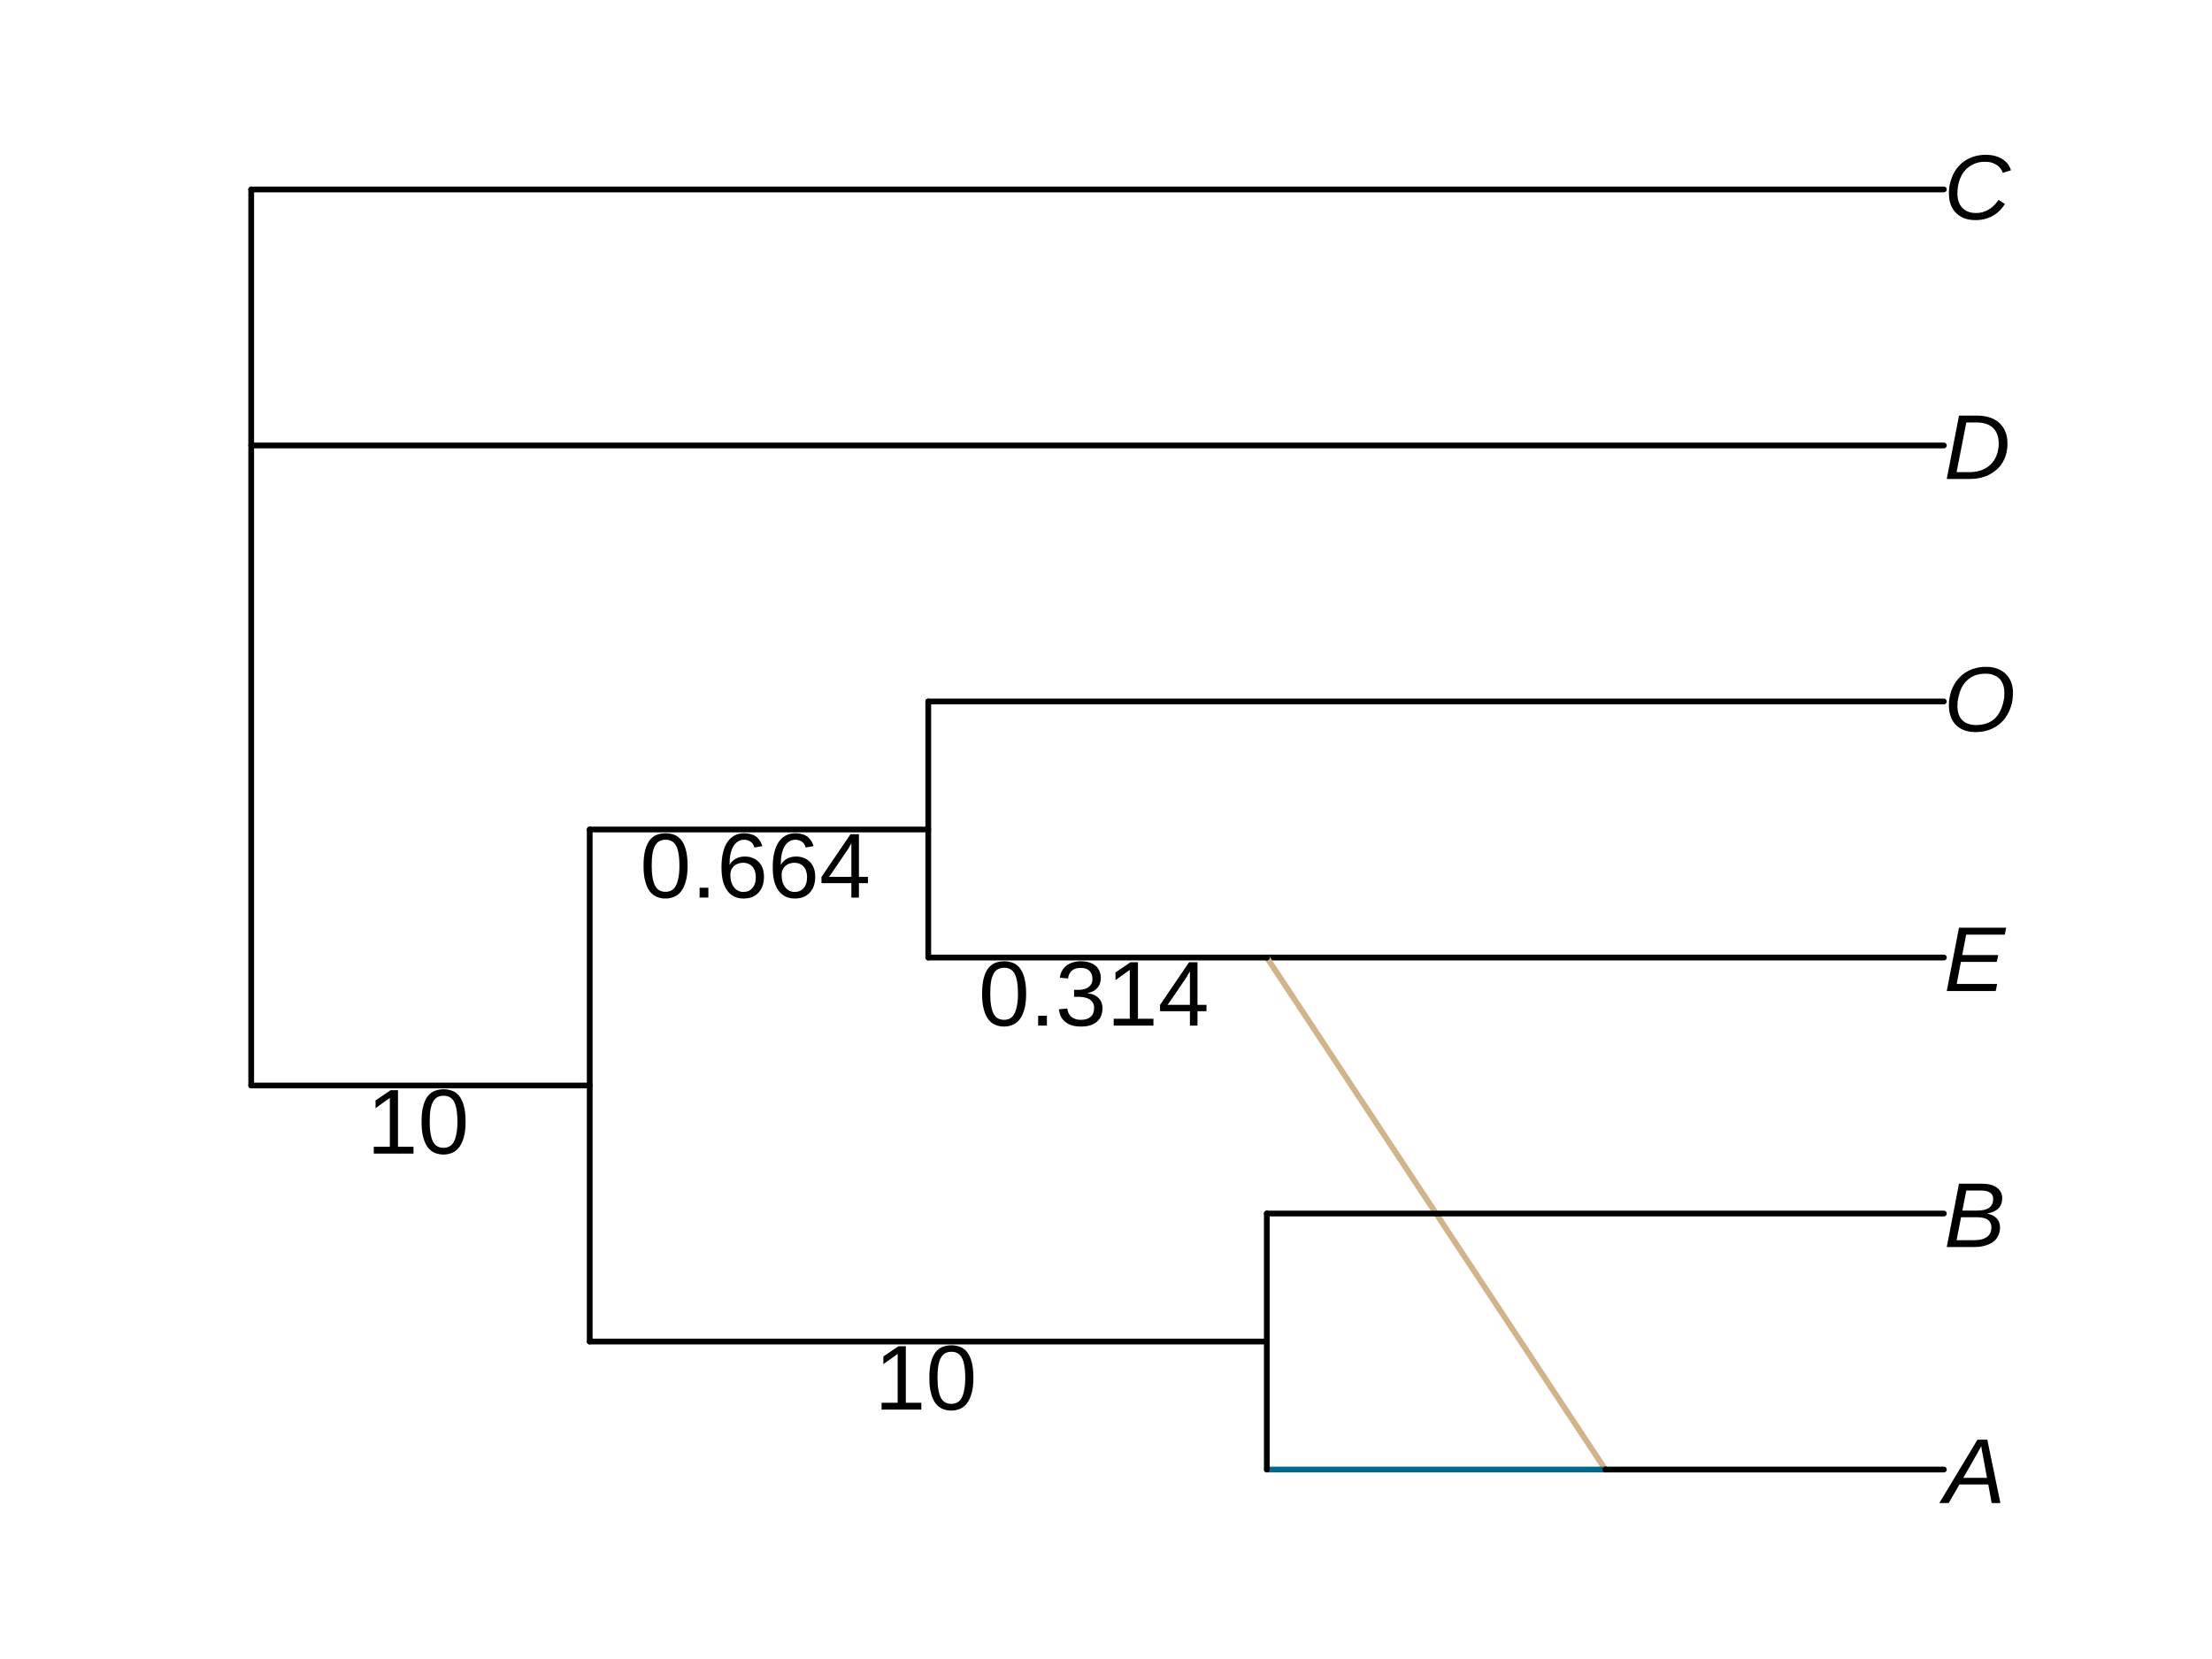
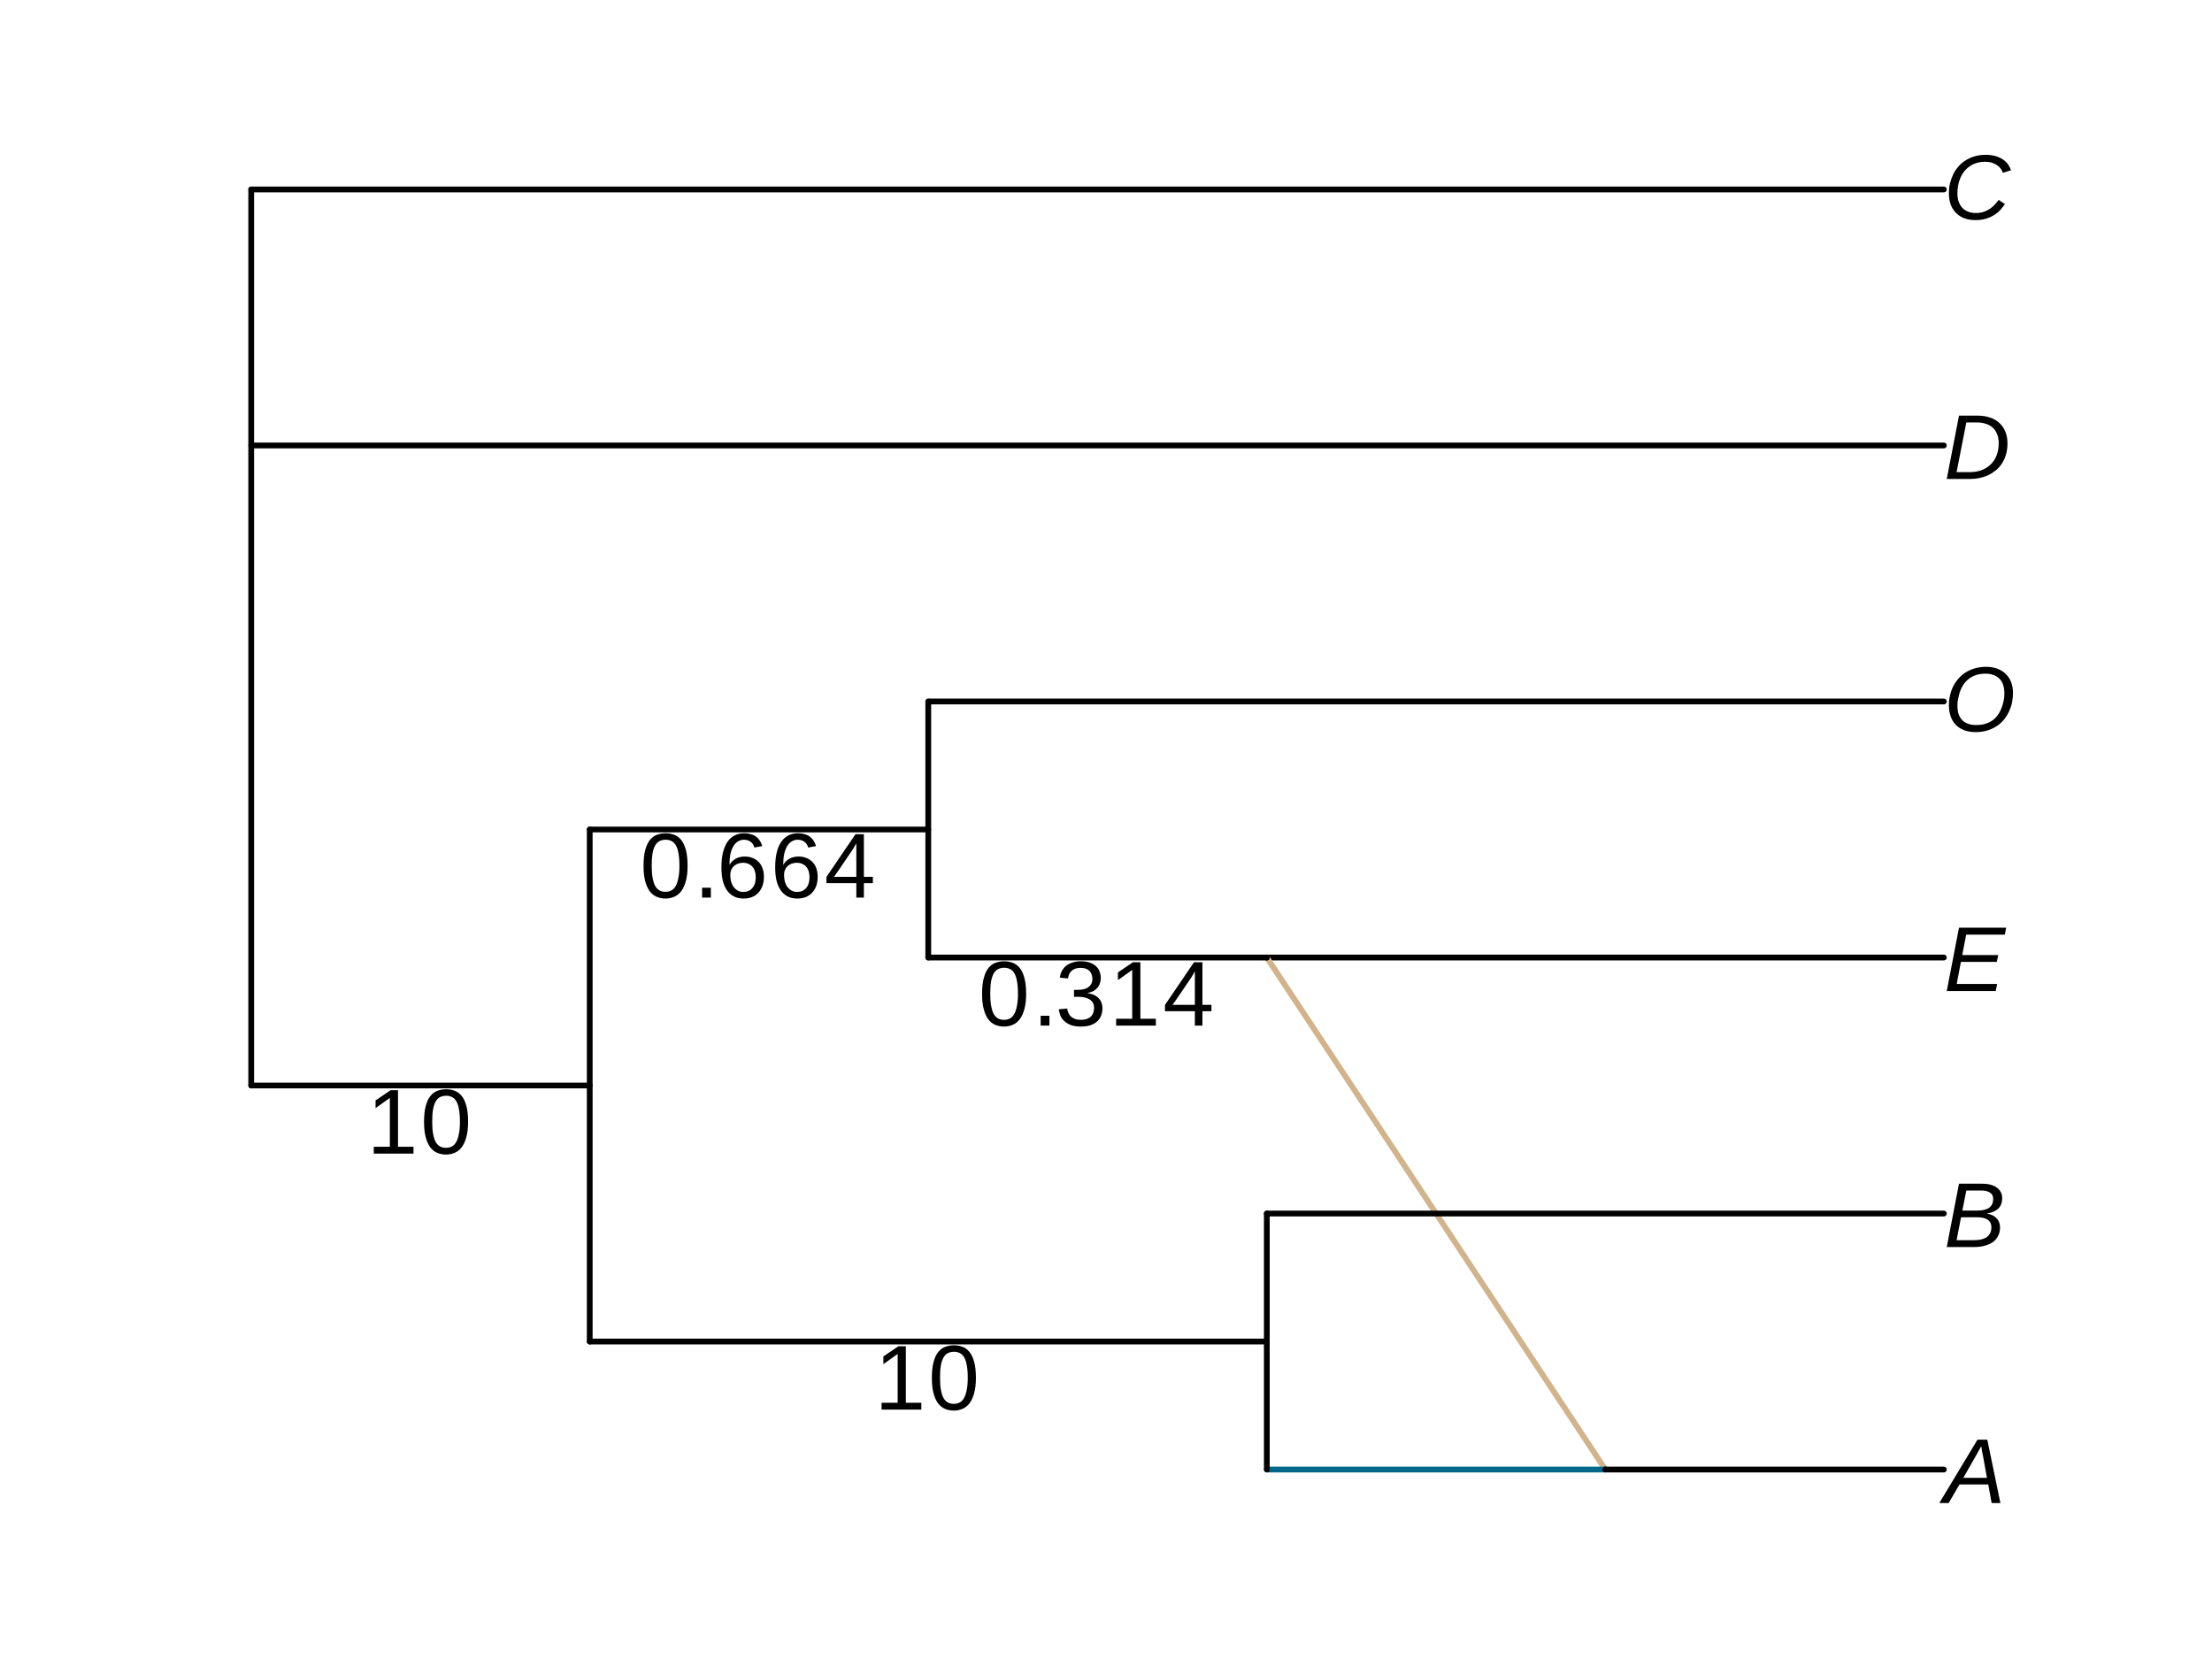
<svg xmlns="http://www.w3.org/2000/svg" xmlns:xlink="http://www.w3.org/1999/xlink" width="288pt" height="216pt" viewBox="0 0 288 216" version="1.1">
  <defs>
    <g>
      <symbol overflow="visible" id="glyph0-0">
        <path style="stroke:none;" d="M 0.406 0 L 0.406 -8 L 3.594 -8 L 3.594 0 Z M 0.797 -0.406 L 3.188 -0.406 L 3.188 -7.594 L 0.797 -7.594 Z M 0.797 -0.406 " />
      </symbol>
      <symbol overflow="visible" id="glyph0-1">
        <path style="stroke:none;" d="M 7.953 -1.969 C 7.766 -1.688 7.551 -1.414 7.312 -1.156 C 7.07 -0.906 6.797 -0.688 6.484 -0.5 C 6.18 -0.312 5.832 -0.16 5.438 -0.047 C 5.051 0.066 4.609 0.125 4.109 0.125 C 3.523 0.125 3.016 0.035 2.578 -0.141 C 2.148 -0.328 1.789 -0.578 1.5 -0.891 C 1.219 -1.203 1.004 -1.566 0.859 -1.984 C 0.723 -2.398 0.656 -2.848 0.656 -3.328 C 0.656 -3.816 0.707 -4.281 0.812 -4.719 C 0.926 -5.156 1.078 -5.562 1.266 -5.938 C 1.461 -6.312 1.703 -6.648 1.984 -6.953 C 2.266 -7.254 2.582 -7.508 2.938 -7.719 C 3.289 -7.926 3.676 -8.086 4.094 -8.203 C 4.508 -8.316 4.953 -8.375 5.422 -8.375 C 5.93 -8.375 6.375 -8.316 6.75 -8.203 C 7.125 -8.086 7.445 -7.938 7.719 -7.75 C 7.988 -7.562 8.207 -7.348 8.375 -7.109 C 8.539 -6.867 8.66 -6.617 8.734 -6.359 L 7.672 -6.031 C 7.617 -6.219 7.531 -6.395 7.406 -6.562 C 7.281 -6.738 7.125 -6.891 6.938 -7.016 C 6.75 -7.148 6.523 -7.258 6.266 -7.344 C 6.004 -7.426 5.707 -7.469 5.375 -7.469 C 4.801 -7.469 4.289 -7.363 3.844 -7.156 C 3.395 -6.945 3.016 -6.656 2.703 -6.281 C 2.398 -5.914 2.164 -5.477 2 -4.969 C 1.844 -4.469 1.766 -3.914 1.766 -3.312 C 1.766 -2.945 1.816 -2.609 1.922 -2.297 C 2.023 -1.992 2.176 -1.727 2.375 -1.5 C 2.57 -1.281 2.82 -1.109 3.125 -0.984 C 3.426 -0.859 3.773 -0.797 4.172 -0.797 C 4.523 -0.797 4.848 -0.844 5.141 -0.938 C 5.43 -1.031 5.695 -1.156 5.938 -1.312 C 6.188 -1.469 6.406 -1.648 6.594 -1.859 C 6.789 -2.066 6.969 -2.281 7.125 -2.5 Z M 7.953 -1.969 " />
      </symbol>
      <symbol overflow="visible" id="glyph0-2">
        <path style="stroke:none;" d="M 4.359 -8.25 C 4.941 -8.25 5.473 -8.172 5.953 -8.016 C 6.43 -7.867 6.844 -7.641 7.188 -7.328 C 7.531 -7.023 7.797 -6.648 7.984 -6.203 C 8.18 -5.754 8.281 -5.234 8.281 -4.641 C 8.281 -4.117 8.219 -3.641 8.094 -3.203 C 7.969 -2.773 7.797 -2.391 7.578 -2.047 C 7.359 -1.703 7.094 -1.398 6.781 -1.141 C 6.477 -0.891 6.145 -0.676 5.781 -0.5 C 5.414 -0.332 5.031 -0.207 4.625 -0.125 C 4.219 -0.039 3.801 0 3.375 0 L 0.375 0 L 1.969 -8.25 Z M 1.656 -0.891 L 3.328 -0.891 C 3.898 -0.891 4.422 -0.973 4.891 -1.141 C 5.359 -1.316 5.758 -1.566 6.094 -1.891 C 6.426 -2.211 6.68 -2.602 6.859 -3.062 C 7.047 -3.531 7.141 -4.055 7.141 -4.641 C 7.141 -5.109 7.066 -5.516 6.922 -5.859 C 6.785 -6.203 6.594 -6.484 6.344 -6.703 C 6.094 -6.922 5.797 -7.082 5.453 -7.188 C 5.109 -7.301 4.738 -7.359 4.344 -7.359 L 2.922 -7.359 Z M 1.656 -0.891 " />
      </symbol>
      <symbol overflow="visible" id="glyph0-3">
        <path style="stroke:none;" d="M 5.5 -8.375 C 6.062 -8.375 6.555 -8.289 6.984 -8.125 C 7.422 -7.957 7.785 -7.723 8.078 -7.422 C 8.379 -7.129 8.609 -6.773 8.766 -6.359 C 8.922 -5.941 9 -5.484 9 -4.984 C 9 -4.797 8.988 -4.598 8.969 -4.391 C 8.945 -4.18 8.922 -3.984 8.891 -3.797 C 8.766 -3.203 8.562 -2.66 8.281 -2.172 C 8.008 -1.691 7.672 -1.281 7.266 -0.938 C 6.859 -0.602 6.391 -0.344 5.859 -0.156 C 5.336 0.031 4.77 0.125 4.156 0.125 C 3.57 0.125 3.062 0.039 2.625 -0.125 C 2.188 -0.301 1.82 -0.539 1.531 -0.844 C 1.238 -1.156 1.02 -1.523 0.875 -1.953 C 0.727 -2.379 0.656 -2.848 0.656 -3.359 C 0.656 -3.535 0.66 -3.719 0.672 -3.906 C 0.691 -4.094 0.723 -4.285 0.766 -4.484 C 0.879 -5.066 1.07 -5.598 1.344 -6.078 C 1.625 -6.555 1.969 -6.969 2.375 -7.312 C 2.781 -7.656 3.242 -7.914 3.766 -8.094 C 4.297 -8.281 4.875 -8.375 5.5 -8.375 Z M 5.438 -7.484 C 4.926 -7.484 4.473 -7.41 4.078 -7.266 C 3.68 -7.117 3.332 -6.906 3.031 -6.625 C 2.738 -6.352 2.492 -6.02 2.297 -5.625 C 2.109 -5.238 1.969 -4.797 1.875 -4.297 C 1.832 -4.117 1.801 -3.945 1.781 -3.781 C 1.77 -3.613 1.766 -3.453 1.766 -3.297 C 1.766 -2.879 1.816 -2.516 1.922 -2.203 C 2.035 -1.891 2.195 -1.629 2.406 -1.422 C 2.613 -1.211 2.867 -1.055 3.172 -0.953 C 3.484 -0.848 3.828 -0.797 4.203 -0.797 C 4.723 -0.797 5.18 -0.867 5.578 -1.016 C 5.984 -1.16 6.332 -1.367 6.625 -1.641 C 6.914 -1.922 7.156 -2.254 7.344 -2.641 C 7.539 -3.035 7.688 -3.477 7.781 -3.969 C 7.82 -4.133 7.848 -4.301 7.859 -4.469 C 7.867 -4.645 7.875 -4.812 7.875 -4.969 C 7.875 -5.383 7.816 -5.75 7.703 -6.062 C 7.598 -6.375 7.438 -6.633 7.219 -6.844 C 7.008 -7.051 6.754 -7.207 6.453 -7.312 C 6.148 -7.426 5.812 -7.484 5.438 -7.484 Z M 5.438 -7.484 " />
      </symbol>
      <symbol overflow="visible" id="glyph0-4">
        <path style="stroke:none;" d="M 0.375 0 L 1.969 -8.25 L 8.109 -8.25 L 7.938 -7.344 L 2.906 -7.344 L 2.391 -4.688 L 7.078 -4.688 L 6.891 -3.797 L 2.219 -3.797 L 1.672 -0.922 L 6.938 -0.922 L 6.75 0 Z M 0.375 0 " />
      </symbol>
      <symbol overflow="visible" id="glyph0-5">
        <path style="stroke:none;" d="M 1.969 -8.25 L 4.953 -8.25 C 5.359 -8.25 5.723 -8.207 6.047 -8.125 C 6.379 -8.039 6.656 -7.914 6.875 -7.75 C 7.102 -7.594 7.281 -7.395 7.406 -7.156 C 7.531 -6.926 7.594 -6.664 7.594 -6.375 C 7.594 -5.801 7.426 -5.348 7.094 -5.016 C 6.758 -4.691 6.266 -4.473 5.609 -4.359 C 5.891 -4.305 6.133 -4.227 6.344 -4.125 C 6.551 -4.02 6.727 -3.891 6.875 -3.734 C 7.02 -3.578 7.129 -3.398 7.203 -3.203 C 7.273 -3.004 7.312 -2.797 7.312 -2.578 C 7.312 -2.254 7.266 -1.961 7.172 -1.703 C 7.078 -1.453 6.953 -1.227 6.797 -1.031 C 6.641 -0.844 6.453 -0.68 6.234 -0.547 C 6.016 -0.422 5.773 -0.316 5.516 -0.234 C 5.266 -0.148 5 -0.086 4.719 -0.047 C 4.438 -0.016 4.148 0 3.859 0 L 0.375 0 Z M 2.406 -4.75 L 4.344 -4.75 C 5.051 -4.75 5.57 -4.875 5.906 -5.125 C 6.25 -5.383 6.422 -5.766 6.422 -6.266 C 6.422 -6.629 6.285 -6.898 6.016 -7.078 C 5.754 -7.266 5.367 -7.359 4.859 -7.359 L 2.922 -7.359 Z M 1.656 -0.891 L 3.812 -0.891 C 4.113 -0.891 4.41 -0.91 4.703 -0.953 C 4.992 -1.004 5.25 -1.094 5.469 -1.219 C 5.688 -1.344 5.859 -1.516 5.984 -1.734 C 6.117 -1.953 6.188 -2.238 6.188 -2.594 C 6.188 -3.008 6.031 -3.328 5.719 -3.547 C 5.406 -3.766 4.961 -3.875 4.391 -3.875 L 2.234 -3.875 Z M 1.656 -0.891 " />
      </symbol>
      <symbol overflow="visible" id="glyph0-6">
        <path style="stroke:none;" d="M 6.219 0 L 5.781 -2.422 L 2.031 -2.422 L 0.625 0 L -0.594 0 L 4.375 -8.25 L 5.656 -8.25 L 7.359 0 Z M 5.109 -6.062 C 5.078 -6.219 5.047 -6.367 5.016 -6.516 C 4.984 -6.672 4.957 -6.812 4.938 -6.938 C 4.914 -7.07 4.898 -7.18 4.891 -7.266 C 4.879 -7.348 4.867 -7.395 4.859 -7.406 C 4.859 -7.395 4.832 -7.344 4.781 -7.25 C 4.738 -7.164 4.68 -7.062 4.609 -6.938 C 4.535 -6.812 4.457 -6.672 4.375 -6.516 C 4.289 -6.359 4.203 -6.203 4.109 -6.047 L 2.531 -3.281 L 5.609 -3.281 Z M 5.109 -6.062 " />
      </symbol>
      <symbol overflow="visible" id="glyph1-0">
        <path style="stroke:none;" d="M 0.406 0 L 0.406 -8 L 3.594 -8 L 3.594 0 Z M 0.797 -0.406 L 3.188 -0.406 L 3.188 -7.594 L 0.797 -7.594 Z M 0.797 -0.406 " />
      </symbol>
      <symbol overflow="visible" id="glyph1-1">
        <path style="stroke:none;" d="M 6.203 -4.125 C 6.203 -3.332 6.125 -2.664 5.969 -2.125 C 5.82 -1.582 5.617 -1.145 5.359 -0.812 C 5.098 -0.477 4.789 -0.238 4.438 -0.094 C 4.094 0.051 3.723 0.125 3.328 0.125 C 2.922 0.125 2.539 0.051 2.188 -0.094 C 1.844 -0.238 1.539 -0.477 1.281 -0.812 C 1.031 -1.145 0.832 -1.582 0.688 -2.125 C 0.539 -2.664 0.469 -3.332 0.469 -4.125 C 0.469 -4.957 0.539 -5.645 0.688 -6.188 C 0.832 -6.738 1.035 -7.176 1.297 -7.5 C 1.555 -7.82 1.859 -8.047 2.203 -8.172 C 2.555 -8.305 2.941 -8.375 3.359 -8.375 C 3.754 -8.375 4.125 -8.305 4.469 -8.172 C 4.812 -8.047 5.113 -7.82 5.375 -7.5 C 5.633 -7.176 5.836 -6.738 5.984 -6.188 C 6.129 -5.645 6.203 -4.957 6.203 -4.125 Z M 5.141 -4.125 C 5.141 -4.781 5.098 -5.328 5.016 -5.766 C 4.941 -6.203 4.828 -6.551 4.672 -6.812 C 4.516 -7.07 4.328 -7.254 4.109 -7.359 C 3.891 -7.473 3.641 -7.531 3.359 -7.531 C 3.055 -7.531 2.789 -7.473 2.562 -7.359 C 2.344 -7.254 2.156 -7.07 2 -6.812 C 1.844 -6.551 1.723 -6.203 1.641 -5.766 C 1.566 -5.328 1.531 -4.781 1.531 -4.125 C 1.531 -3.5 1.57 -2.969 1.656 -2.531 C 1.738 -2.094 1.852 -1.742 2 -1.484 C 2.156 -1.223 2.344 -1.035 2.562 -0.922 C 2.789 -0.805 3.047 -0.75 3.328 -0.75 C 3.609 -0.75 3.859 -0.805 4.078 -0.922 C 4.305 -1.035 4.492 -1.223 4.641 -1.484 C 4.797 -1.742 4.914 -2.094 5 -2.531 C 5.094 -2.969 5.141 -3.5 5.141 -4.125 Z M 5.141 -4.125 " />
      </symbol>
      <symbol overflow="visible" id="glyph1-2">
        <path style="stroke:none;" d="M 1.094 0 L 1.094 -1.281 L 2.234 -1.281 L 2.234 0 Z M 1.094 0 " />
      </symbol>
      <symbol overflow="visible" id="glyph1-3">
        <path style="stroke:none;" d="M 6.141 -2.281 C 6.141 -1.906 6.078 -1.566 5.953 -1.266 C 5.836 -0.973 5.66 -0.723 5.422 -0.516 C 5.18 -0.305 4.883 -0.145 4.531 -0.031 C 4.188 0.07 3.789 0.125 3.344 0.125 C 2.832 0.125 2.398 0.062 2.047 -0.062 C 1.703 -0.195 1.414 -0.367 1.188 -0.578 C 0.957 -0.785 0.785 -1.02 0.672 -1.281 C 0.566 -1.551 0.492 -1.832 0.453 -2.125 L 1.547 -2.219 C 1.578 -2 1.633 -1.801 1.719 -1.625 C 1.801 -1.445 1.914 -1.289 2.062 -1.156 C 2.207 -1.031 2.383 -0.93 2.594 -0.859 C 2.801 -0.785 3.051 -0.75 3.344 -0.75 C 3.875 -0.75 4.289 -0.879 4.594 -1.141 C 4.895 -1.41 5.047 -1.801 5.047 -2.312 C 5.047 -2.613 4.977 -2.859 4.844 -3.047 C 4.707 -3.234 4.539 -3.379 4.344 -3.484 C 4.145 -3.586 3.926 -3.656 3.688 -3.688 C 3.445 -3.727 3.227 -3.75 3.031 -3.75 L 2.438 -3.75 L 2.438 -4.656 L 3.016 -4.656 C 3.211 -4.656 3.414 -4.676 3.625 -4.719 C 3.844 -4.758 4.039 -4.832 4.219 -4.938 C 4.395 -5.051 4.539 -5.195 4.656 -5.375 C 4.77 -5.562 4.828 -5.797 4.828 -6.078 C 4.828 -6.523 4.695 -6.875 4.438 -7.125 C 4.188 -7.383 3.801 -7.516 3.281 -7.516 C 2.82 -7.516 2.445 -7.395 2.156 -7.156 C 1.875 -6.914 1.707 -6.578 1.656 -6.141 L 0.594 -6.234 C 0.633 -6.598 0.734 -6.91 0.891 -7.172 C 1.047 -7.441 1.242 -7.664 1.484 -7.844 C 1.734 -8.02 2.008 -8.148 2.312 -8.234 C 2.625 -8.328 2.953 -8.375 3.297 -8.375 C 3.754 -8.375 4.148 -8.316 4.484 -8.203 C 4.816 -8.086 5.086 -7.93 5.297 -7.734 C 5.516 -7.535 5.672 -7.301 5.766 -7.031 C 5.867 -6.77 5.922 -6.488 5.922 -6.188 C 5.922 -5.945 5.883 -5.723 5.812 -5.516 C 5.75 -5.305 5.645 -5.113 5.5 -4.938 C 5.363 -4.77 5.188 -4.625 4.969 -4.5 C 4.75 -4.383 4.488 -4.297 4.188 -4.234 L 4.188 -4.219 C 4.52 -4.176 4.805 -4.098 5.047 -3.984 C 5.297 -3.867 5.5 -3.723 5.656 -3.547 C 5.82 -3.379 5.941 -3.188 6.016 -2.969 C 6.098 -2.75 6.141 -2.52 6.141 -2.281 Z M 6.141 -2.281 " />
      </symbol>
      <symbol overflow="visible" id="glyph1-4">
        <path style="stroke:none;" d="M 0.922 0 L 0.922 -0.891 L 3.016 -0.891 L 3.016 -7.25 L 1.156 -5.922 L 1.156 -6.922 L 3.109 -8.25 L 4.078 -8.25 L 4.078 -0.891 L 6.094 -0.891 L 6.094 0 Z M 0.922 0 " />
      </symbol>
      <symbol overflow="visible" id="glyph1-5">
        <path style="stroke:none;" d="M 5.156 -1.875 L 5.156 0 L 4.172 0 L 4.172 -1.875 L 0.281 -1.875 L 0.281 -2.688 L 4.062 -8.25 L 5.156 -8.25 L 5.156 -2.703 L 6.328 -2.703 L 6.328 -1.875 Z M 4.172 -7.062 C 4.16 -7.039 4.141 -7.004 4.109 -6.953 C 4.078 -6.898 4.039 -6.836 4 -6.766 C 3.957 -6.691 3.914 -6.617 3.875 -6.547 C 3.844 -6.473 3.812 -6.414 3.781 -6.375 L 1.656 -3.25 C 1.633 -3.219 1.602 -3.176 1.562 -3.125 C 1.531 -3.07 1.492 -3.02 1.453 -2.969 C 1.422 -2.914 1.383 -2.863 1.344 -2.812 C 1.301 -2.77 1.27 -2.734 1.25 -2.703 L 4.172 -2.703 Z M 4.172 -7.062 " />
      </symbol>
      <symbol overflow="visible" id="glyph1-6">
        <path style="stroke:none;" d="M 6.141 -2.703 C 6.141 -2.285 6.082 -1.906 5.969 -1.562 C 5.852 -1.219 5.68 -0.922 5.453 -0.672 C 5.234 -0.422 4.957 -0.223 4.625 -0.078 C 4.289 0.055 3.91 0.125 3.484 0.125 C 3.004 0.125 2.582 0.031 2.219 -0.156 C 1.863 -0.344 1.566 -0.609 1.328 -0.953 C 1.086 -1.297 0.906 -1.719 0.781 -2.219 C 0.664 -2.727 0.609 -3.301 0.609 -3.938 C 0.609 -4.676 0.676 -5.32 0.812 -5.875 C 0.945 -6.426 1.141 -6.883 1.391 -7.25 C 1.648 -7.625 1.961 -7.906 2.328 -8.094 C 2.691 -8.281 3.102 -8.375 3.562 -8.375 C 3.844 -8.375 4.102 -8.344 4.344 -8.281 C 4.594 -8.227 4.816 -8.133 5.016 -8 C 5.223 -7.875 5.398 -7.703 5.547 -7.484 C 5.703 -7.273 5.828 -7.016 5.922 -6.703 L 4.906 -6.516 C 4.801 -6.867 4.629 -7.125 4.391 -7.281 C 4.148 -7.445 3.867 -7.531 3.547 -7.531 C 3.266 -7.531 3.004 -7.457 2.766 -7.312 C 2.535 -7.176 2.336 -6.973 2.172 -6.703 C 2.004 -6.43 1.875 -6.086 1.781 -5.672 C 1.695 -5.266 1.656 -4.789 1.656 -4.25 C 1.852 -4.602 2.125 -4.875 2.469 -5.062 C 2.812 -5.25 3.207 -5.344 3.656 -5.344 C 4.031 -5.344 4.367 -5.281 4.672 -5.156 C 4.984 -5.031 5.25 -4.852 5.469 -4.625 C 5.688 -4.406 5.852 -4.129 5.969 -3.797 C 6.082 -3.473 6.141 -3.109 6.141 -2.703 Z M 5.078 -2.656 C 5.078 -2.938 5.039 -3.191 4.969 -3.422 C 4.895 -3.66 4.785 -3.859 4.641 -4.016 C 4.504 -4.18 4.332 -4.305 4.125 -4.391 C 3.926 -4.484 3.688 -4.531 3.406 -4.531 C 3.219 -4.531 3.023 -4.5 2.828 -4.438 C 2.629 -4.383 2.453 -4.289 2.297 -4.156 C 2.141 -4.031 2.008 -3.863 1.906 -3.656 C 1.812 -3.457 1.766 -3.207 1.766 -2.906 C 1.766 -2.602 1.801 -2.316 1.875 -2.047 C 1.957 -1.785 2.07 -1.555 2.219 -1.359 C 2.363 -1.172 2.539 -1.02 2.75 -0.906 C 2.957 -0.789 3.191 -0.734 3.453 -0.734 C 3.703 -0.734 3.926 -0.773 4.125 -0.859 C 4.332 -0.953 4.504 -1.082 4.641 -1.25 C 4.785 -1.414 4.895 -1.613 4.969 -1.844 C 5.039 -2.082 5.078 -2.352 5.078 -2.656 Z M 5.078 -2.656 " />
      </symbol>
    </g>
  </defs>
  <g id="surface166">
    <rect x="0" y="0" width="288" height="216" style="fill:rgb(100%,100%,100%);fill-opacity:1;stroke:none;" />
    <path style="fill:none;stroke-width:0.75;stroke-linecap:round;stroke-linejoin:round;stroke:rgb(0%,0%,0%);stroke-opacity:1;stroke-miterlimit:10;" d="M 32.707 24.668 L 253.09 24.668 " />
    <path style="fill:none;stroke-width:0.75;stroke-linecap:round;stroke-linejoin:round;stroke:rgb(0%,0%,0%);stroke-opacity:1;stroke-miterlimit:10;" d="M 32.707 58 L 253.09 58 " />
    <path style="fill:none;stroke-width:0.75;stroke-linecap:round;stroke-linejoin:round;stroke:rgb(0%,0%,0%);stroke-opacity:1;stroke-miterlimit:10;" d="M 120.859 91.332 L 253.09 91.332 " />
    <path style="fill:none;stroke-width:0.75;stroke-linecap:round;stroke-linejoin:round;stroke:rgb(0%,0%,0%);stroke-opacity:1;stroke-miterlimit:10;" d="M 164.938 124.668 L 253.09 124.668 " />
    <path style="fill:none;stroke-width:0.75;stroke-linecap:round;stroke-linejoin:round;stroke:rgb(82.353%,70.588%,54.902%);stroke-opacity:1;stroke-miterlimit:10;" d="M 164.938 124.668 L 209.016 191.332 " />
    <path style="fill:none;stroke-width:0.75;stroke-linecap:round;stroke-linejoin:round;stroke:rgb(0%,0%,0%);stroke-opacity:1;stroke-miterlimit:10;" d="M 120.859 124.668 L 164.938 124.668 " />
    <path style="fill:none;stroke-width:0.75;stroke-linecap:round;stroke-linejoin:round;stroke:rgb(0%,0%,0%);stroke-opacity:1;stroke-miterlimit:10;" d="M 76.781 108 L 120.859 108 " />
    <path style="fill:none;stroke-width:0.75;stroke-linecap:round;stroke-linejoin:round;stroke:rgb(0%,0%,0%);stroke-opacity:1;stroke-miterlimit:10;" d="M 164.938 158 L 253.09 158 " />
    <path style="fill:none;stroke-width:0.75;stroke-linecap:round;stroke-linejoin:round;stroke:rgb(0%,0%,0%);stroke-opacity:1;stroke-miterlimit:10;" d="M 209.016 191.332 L 253.09 191.332 " />
    <path style="fill:none;stroke-width:0.75;stroke-linecap:round;stroke-linejoin:round;stroke:rgb(0%,40.784%,54.51%);stroke-opacity:1;stroke-miterlimit:10;" d="M 164.938 191.332 L 209.016 191.332 " />
    <path style="fill:none;stroke-width:0.75;stroke-linecap:round;stroke-linejoin:round;stroke:rgb(0%,0%,0%);stroke-opacity:1;stroke-miterlimit:10;" d="M 76.781 174.668 L 164.938 174.668 " />
    <path style="fill:none;stroke-width:0.75;stroke-linecap:round;stroke-linejoin:round;stroke:rgb(0%,0%,0%);stroke-opacity:1;stroke-miterlimit:10;" d="M 32.707 141.332 L 76.781 141.332 " />
    <path style="fill:none;stroke-width:0.75;stroke-linecap:round;stroke-linejoin:round;stroke:rgb(0%,0%,0%);stroke-opacity:1;stroke-miterlimit:10;" d="M 164.938 124.668 L 164.938 124.668 " />
    <path style="fill:none;stroke-width:0.75;stroke-linecap:round;stroke-linejoin:round;stroke:rgb(0%,0%,0%);stroke-opacity:1;stroke-miterlimit:10;" d="M 120.859 124.668 L 120.859 91.332 " />
    <path style="fill:none;stroke-width:0.75;stroke-linecap:round;stroke-linejoin:round;stroke:rgb(0%,0%,0%);stroke-opacity:1;stroke-miterlimit:10;" d="M 209.016 191.332 L 209.016 191.332 " />
    <path style="fill:none;stroke-width:0.75;stroke-linecap:round;stroke-linejoin:round;stroke:rgb(0%,0%,0%);stroke-opacity:1;stroke-miterlimit:10;" d="M 164.938 191.332 L 164.938 158 " />
    <path style="fill:none;stroke-width:0.75;stroke-linecap:round;stroke-linejoin:round;stroke:rgb(0%,0%,0%);stroke-opacity:1;stroke-miterlimit:10;" d="M 76.781 174.668 L 76.781 108 " />
    <path style="fill:none;stroke-width:0.75;stroke-linecap:round;stroke-linejoin:round;stroke:rgb(0%,0%,0%);stroke-opacity:1;stroke-miterlimit:10;" d="M 32.707 141.332 L 32.707 24.668 " />
    <g style="fill:rgb(0%,0%,0%);fill-opacity:1;">
      <use xlink:href="#glyph0-1" x="253.09" y="28.531" />
    </g>
    <g style="fill:rgb(0%,0%,0%);fill-opacity:1;">
      <use xlink:href="#glyph0-2" x="253.09" y="62.363" />
    </g>
    <g style="fill:rgb(0%,0%,0%);fill-opacity:1;">
      <use xlink:href="#glyph0-3" x="253.09" y="95.195" />
    </g>
    <g style="fill:rgb(0%,0%,0%);fill-opacity:1;">
      <use xlink:href="#glyph0-4" x="253.09" y="129.031" />
    </g>
    <g style="fill:rgb(0%,0%,0%);fill-opacity:1;">
      <use xlink:href="#glyph0-5" x="253.09" y="162.363" />
    </g>
    <g style="fill:rgb(0%,0%,0%);fill-opacity:1;">
      <use xlink:href="#glyph0-6" x="253.09" y="195.695" />
    </g>
    <g style="fill:rgb(0%,0%,0%);fill-opacity:1;">
      <use xlink:href="#glyph1-1" x="127.398" y="133.531" />
-       <use xlink:href="#glyph1-2" x="134.072" y="133.531" />
-       <use xlink:href="#glyph1-3" x="137.406" y="133.531" />
-       <use xlink:href="#glyph1-4" x="144.08" y="133.531" />
-       <use xlink:href="#glyph1-5" x="150.754" y="133.531" />
+       <use xlink:href="#glyph1-2" x="134.398" y="133.531" />
+       <use xlink:href="#glyph1-3" x="137.398" y="133.531" />
+       <use xlink:href="#glyph1-4" x="144.398" y="133.531" />
+       <use xlink:href="#glyph1-5" x="151.398" y="133.531" />
    </g>
    <g style="fill:rgb(0%,0%,0%);fill-opacity:1;">
      <use xlink:href="#glyph1-1" x="83.32" y="116.863" />
-       <use xlink:href="#glyph1-2" x="89.994" y="116.863" />
-       <use xlink:href="#glyph1-6" x="93.328" y="116.863" />
-       <use xlink:href="#glyph1-6" x="100.002" y="116.863" />
-       <use xlink:href="#glyph1-5" x="106.676" y="116.863" />
+       <use xlink:href="#glyph1-2" x="90.32" y="116.863" />
+       <use xlink:href="#glyph1-6" x="93.32" y="116.863" />
+       <use xlink:href="#glyph1-6" x="100.32" y="116.863" />
+       <use xlink:href="#glyph1-5" x="107.32" y="116.863" />
    </g>
    <g style="fill:rgb(0%,0%,0%);fill-opacity:1;">
      <use xlink:href="#glyph1-4" x="113.859" y="183.531" />
-       <use xlink:href="#glyph1-1" x="120.533" y="183.531" />
+       <use xlink:href="#glyph1-1" x="120.859" y="183.531" />
    </g>
    <g style="fill:rgb(0%,0%,0%);fill-opacity:1;">
      <use xlink:href="#glyph1-4" x="47.742" y="150.195" />
-       <use xlink:href="#glyph1-1" x="54.416" y="150.195" />
+       <use xlink:href="#glyph1-1" x="54.742" y="150.195" />
    </g>
  </g>
</svg>
